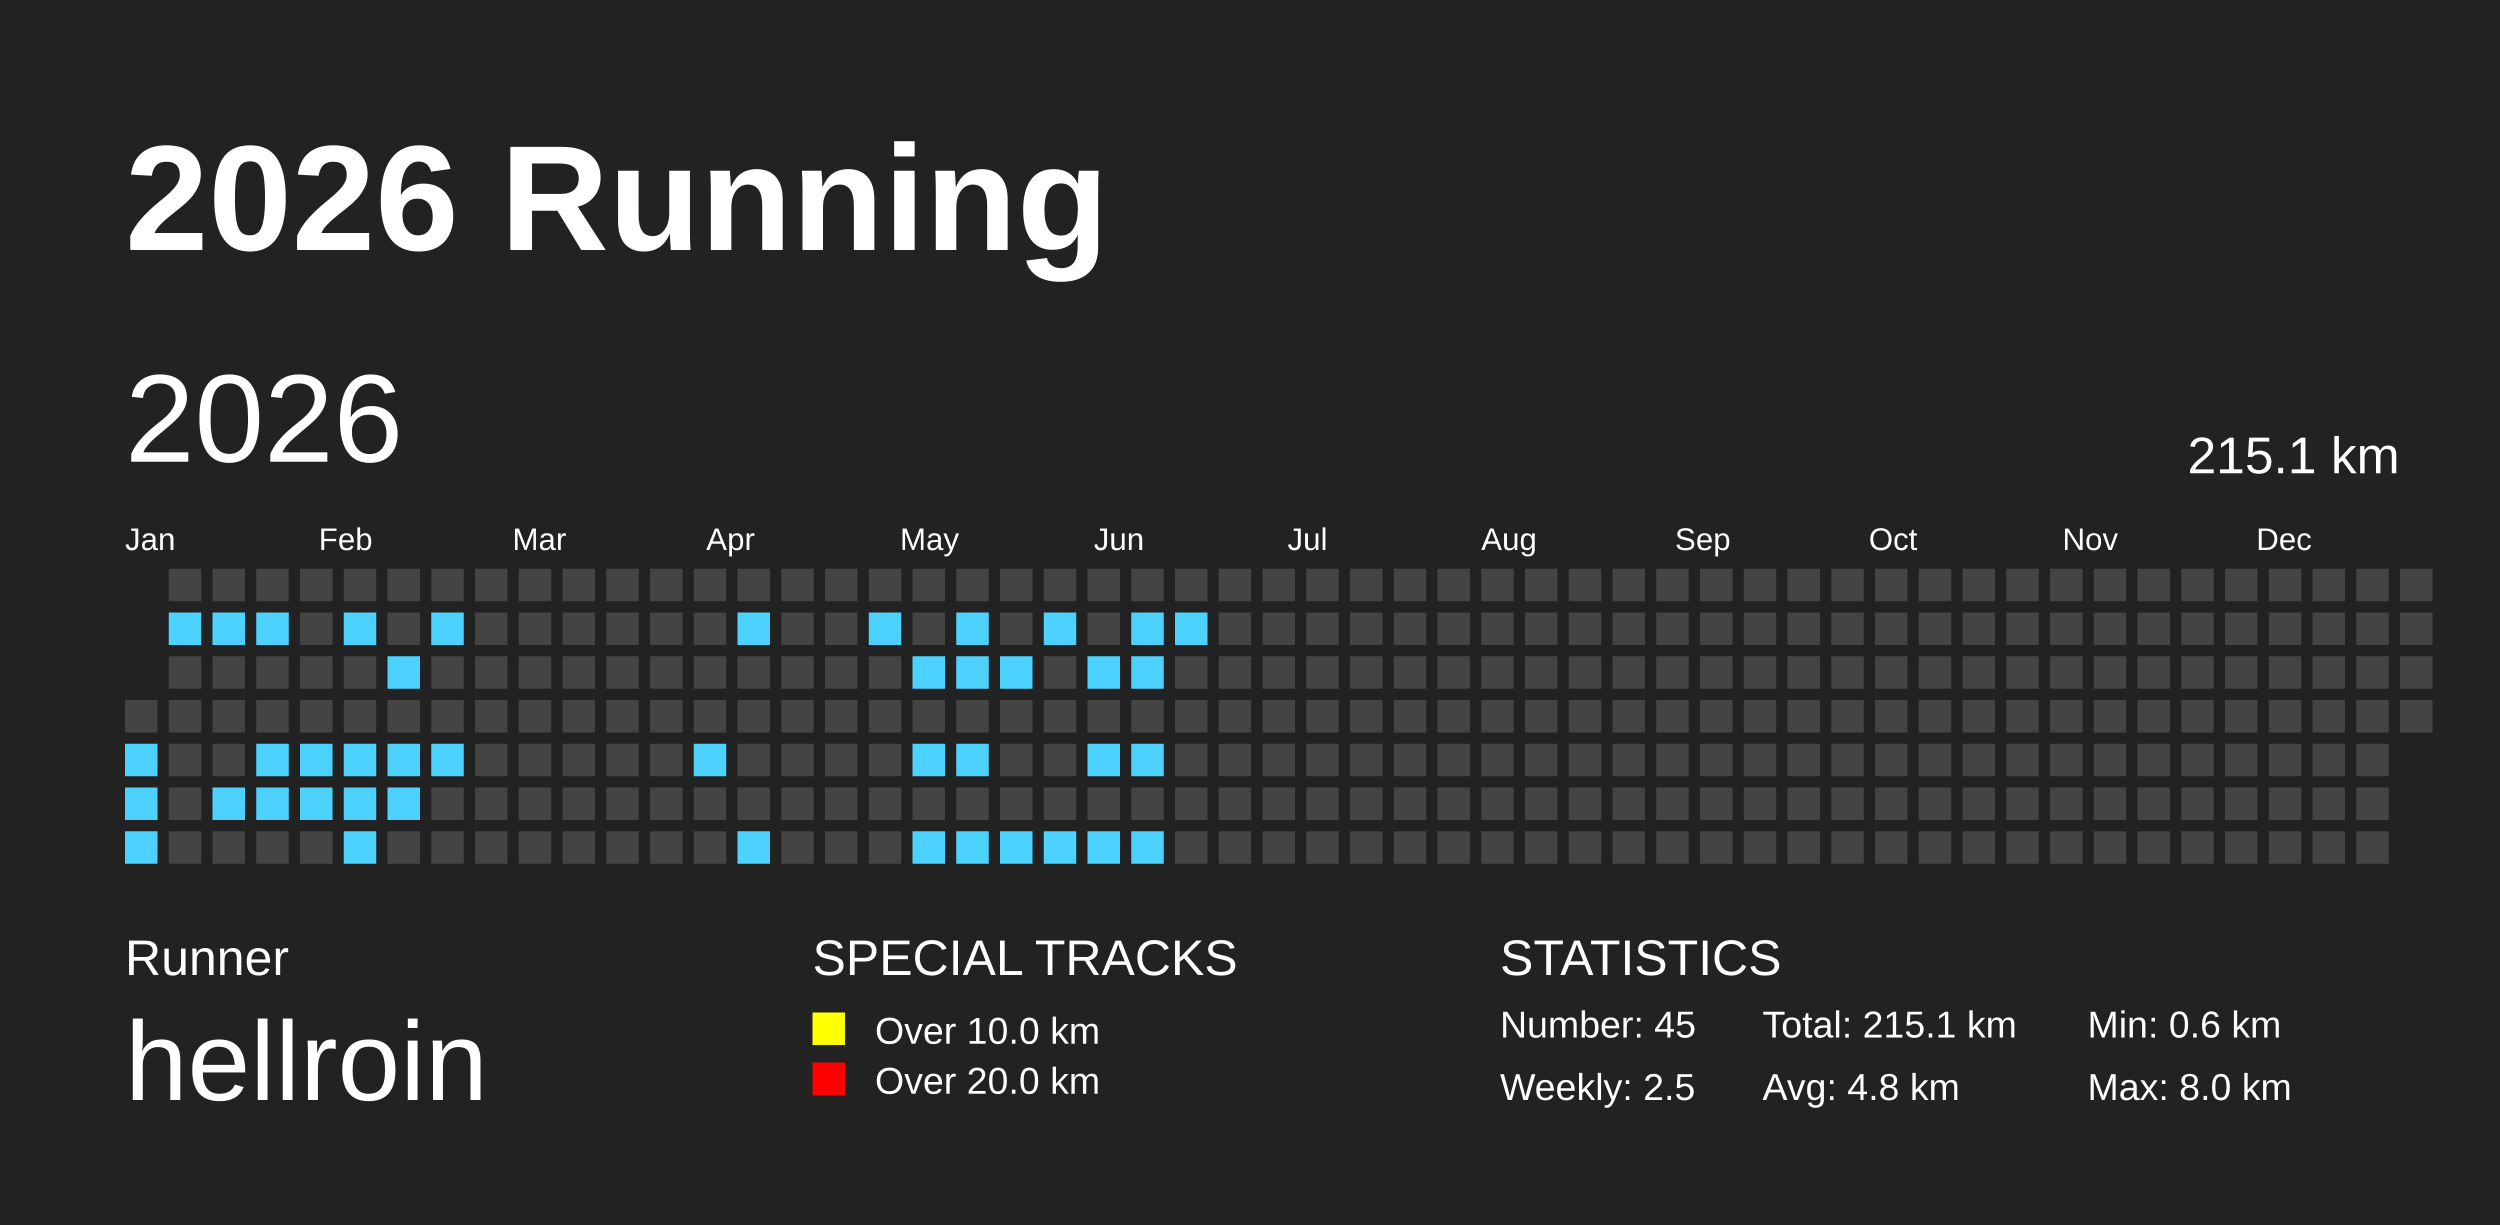
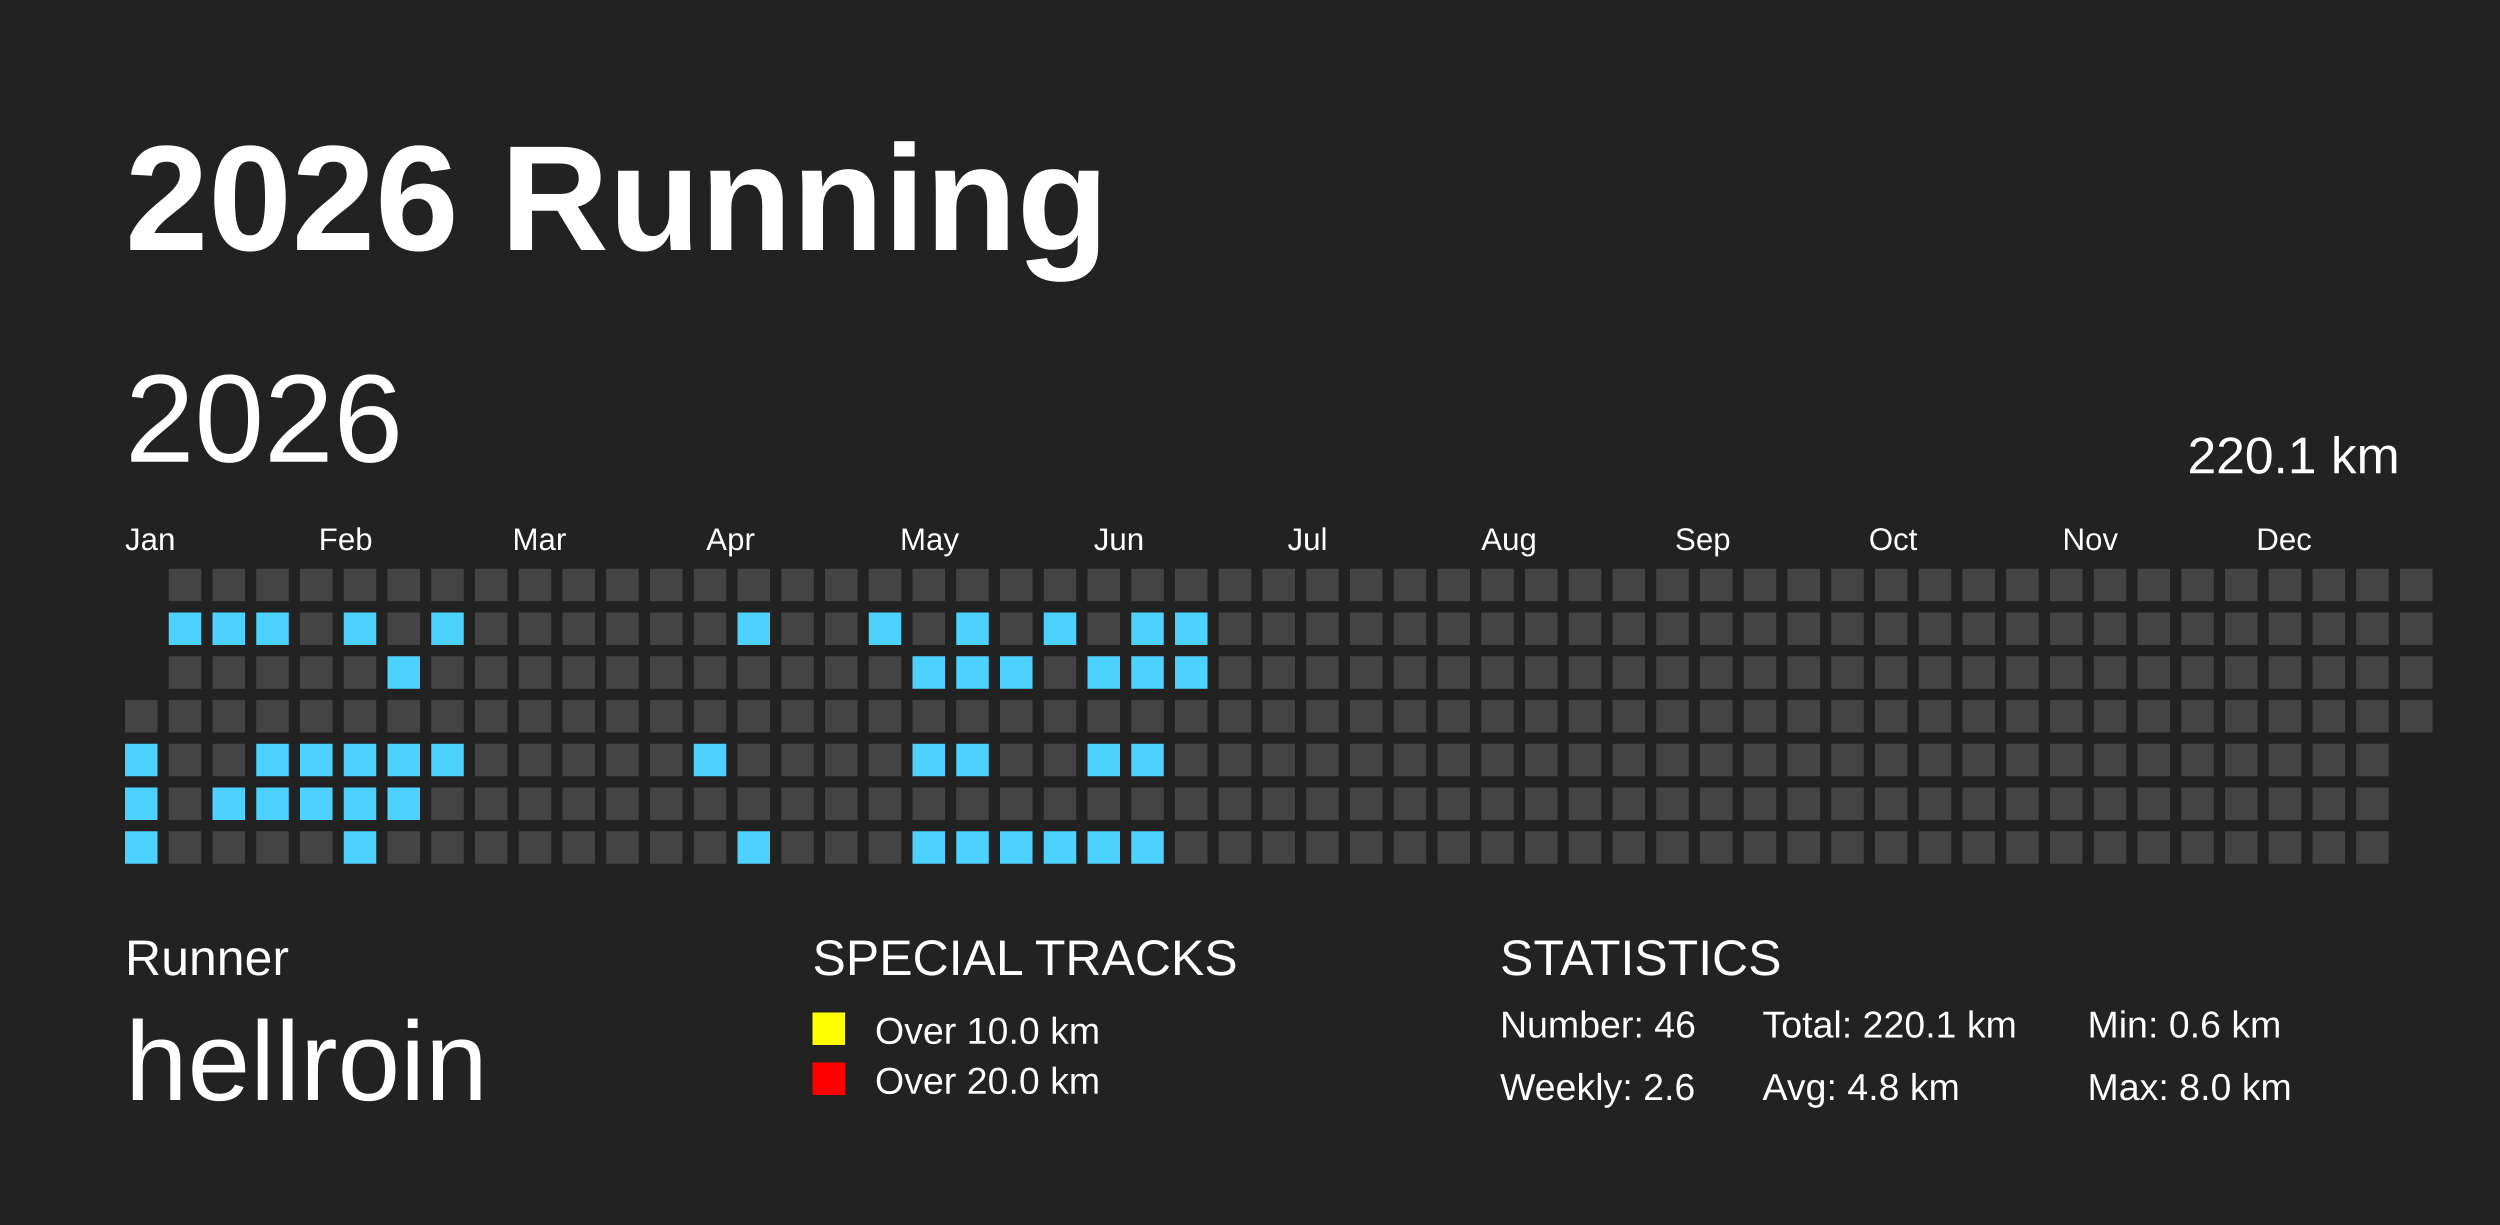
<svg xmlns="http://www.w3.org/2000/svg" baseProfile="full" height="98mm" version="1.1" viewBox="0,0,200,98" width="200mm">
  <defs />
  <rect fill="#222222" height="98" width="200" x="0" y="0" />
  <text fill="#FFFFFF" style="font-size:12px; font-family:Arial; font-weight:bold;" x="10" y="20">2026 Running</text>
  <text fill="#FFFFFF" style="font-size:4px; font-family:Arial" x="10" y="78">Runner</text>
  <text fill="#FFFFFF" style="font-size:9px; font-family:Arial" x="10" y="88">hellroin</text>
  <text fill="#FFFFFF" style="font-size:4px; font-family:Arial" x="65" y="78">SPECIAL TRACKS</text>
  <rect fill="yellow" height="2.6" width="2.6" x="65" y="81" />
  <text fill="#FFFFFF" style="font-size:3px; font-family:Arial" x="70" y="83.5">Over 10.0 km</text>
  <rect fill="red" height="2.6" width="2.6" x="65" y="85" />
  <text fill="#FFFFFF" style="font-size:3px; font-family:Arial" x="70" y="87.5">Over 20.0 km</text>
  <text fill="#FFFFFF" style="font-size:4px; font-family:Arial" x="120" y="78">STATISTICS</text>
-   <text fill="#FFFFFF" style="font-size:3px; font-family:Arial" x="120" y="83">Number: 45</text>
-   <text fill="#FFFFFF" style="font-size:3px; font-family:Arial" x="120" y="88">Weekly: 2.5</text>
-   <text fill="#FFFFFF" style="font-size:3px; font-family:Arial" x="141" y="83">Total: 215.1 km</text>
+   <text fill="#FFFFFF" style="font-size:3px; font-family:Arial" x="120" y="83">Number: 46</text>
+   <text fill="#FFFFFF" style="font-size:3px; font-family:Arial" x="120" y="88">Weekly: 2.6</text>
+   <text fill="#FFFFFF" style="font-size:3px; font-family:Arial" x="141" y="83">Total: 220.1 km</text>
  <text fill="#FFFFFF" style="font-size:3px; font-family:Arial" x="141" y="88">Avg: 4.8 km</text>
  <text fill="#FFFFFF" style="font-size:3px; font-family:Arial" x="167" y="83">Min: 0.6 km</text>
  <text fill="#FFFFFF" style="font-size:3px; font-family:Arial" x="167" y="88">Max: 8.0 km</text>
  <text dominant-baseline="hanging" fill="#FFFFFF" style="font-size:10.0px; font-family:Arial;" x="10" y="30">2026</text>
-   <text dominant-baseline="hanging" fill="#FFFFFF" style="font-size:4.125px; font-family:Arial;" x="175" y="35">215.1 km</text>
+   <text dominant-baseline="hanging" fill="#FFFFFF" style="font-size:4.125px; font-family:Arial;" x="175" y="35">220.1 km</text>
  <text fill="#FFFFFF" style="font-size:2.5px; font-family:Arial" x="10.0" y="44">Jan</text>
  <text fill="#FFFFFF" style="font-size:2.5px; font-family:Arial" x="25.5" y="44">Feb</text>
  <text fill="#FFFFFF" style="font-size:2.5px; font-family:Arial" x="41.0" y="44">Mar</text>
  <text fill="#FFFFFF" style="font-size:2.5px; font-family:Arial" x="56.5" y="44">Apr</text>
  <text fill="#FFFFFF" style="font-size:2.5px; font-family:Arial" x="72.0" y="44">May</text>
  <text fill="#FFFFFF" style="font-size:2.5px; font-family:Arial" x="87.5" y="44">Jun</text>
  <text fill="#FFFFFF" style="font-size:2.5px; font-family:Arial" x="103.0" y="44">Jul</text>
  <text fill="#FFFFFF" style="font-size:2.5px; font-family:Arial" x="118.5" y="44">Aug</text>
  <text fill="#FFFFFF" style="font-size:2.5px; font-family:Arial" x="134.0" y="44">Sep</text>
  <text fill="#FFFFFF" style="font-size:2.5px; font-family:Arial" x="149.5" y="44">Oct</text>
  <text fill="#FFFFFF" style="font-size:2.5px; font-family:Arial" x="165.0" y="44">Nov</text>
  <text fill="#FFFFFF" style="font-size:2.5px; font-family:Arial" x="180.5" y="44">Dec</text>
  <rect fill="#444444" height="2.6" width="2.6" x="10.0" y="56.0" />
  <rect fill="#4DD2FF" height="2.6" width="2.6" x="10.0" y="59.5" />
  <rect fill="#4DD2FF" height="2.6" width="2.6" x="10.0" y="63.0" />
  <rect fill="#4DD2FF" height="2.6" width="2.6" x="10.0" y="66.5" />
  <rect fill="#444444" height="2.6" width="2.6" x="13.5" y="45.5" />
  <rect fill="#4DD2FF" height="2.6" width="2.6" x="13.5" y="49.0" />
  <rect fill="#444444" height="2.6" width="2.6" x="13.5" y="52.5" />
  <rect fill="#444444" height="2.6" width="2.6" x="13.5" y="56.0" />
  <rect fill="#444444" height="2.6" width="2.6" x="13.5" y="59.5" />
  <rect fill="#444444" height="2.6" width="2.6" x="13.5" y="63.0" />
  <rect fill="#444444" height="2.6" width="2.6" x="13.5" y="66.5" />
  <rect fill="#444444" height="2.6" width="2.6" x="17.0" y="45.5" />
  <rect fill="#4DD2FF" height="2.6" width="2.6" x="17.0" y="49.0" />
  <rect fill="#444444" height="2.6" width="2.6" x="17.0" y="52.5" />
  <rect fill="#444444" height="2.6" width="2.6" x="17.0" y="56.0" />
  <rect fill="#444444" height="2.6" width="2.6" x="17.0" y="59.5" />
  <rect fill="#4DD2FF" height="2.6" width="2.6" x="17.0" y="63.0" />
  <rect fill="#444444" height="2.6" width="2.6" x="17.0" y="66.5" />
  <rect fill="#444444" height="2.6" width="2.6" x="20.5" y="45.5" />
  <rect fill="#4DD2FF" height="2.6" width="2.6" x="20.5" y="49.0" />
  <rect fill="#444444" height="2.6" width="2.6" x="20.5" y="52.5" />
  <rect fill="#444444" height="2.6" width="2.6" x="20.5" y="56.0" />
  <rect fill="#4DD2FF" height="2.6" width="2.6" x="20.5" y="59.5" />
  <rect fill="#4DD2FF" height="2.6" width="2.6" x="20.5" y="63.0" />
  <rect fill="#444444" height="2.6" width="2.6" x="20.5" y="66.5" />
  <rect fill="#444444" height="2.6" width="2.6" x="24.0" y="45.5" />
  <rect fill="#444444" height="2.6" width="2.6" x="24.0" y="49.0" />
  <rect fill="#444444" height="2.6" width="2.6" x="24.0" y="52.5" />
  <rect fill="#444444" height="2.6" width="2.6" x="24.0" y="56.0" />
  <rect fill="#4DD2FF" height="2.6" width="2.6" x="24.0" y="59.5" />
  <rect fill="#4DD2FF" height="2.6" width="2.6" x="24.0" y="63.0" />
  <rect fill="#444444" height="2.6" width="2.6" x="24.0" y="66.5" />
  <rect fill="#444444" height="2.6" width="2.6" x="27.5" y="45.5" />
  <rect fill="#4DD2FF" height="2.6" width="2.6" x="27.5" y="49.0" />
  <rect fill="#444444" height="2.6" width="2.6" x="27.5" y="52.5" />
  <rect fill="#444444" height="2.6" width="2.6" x="27.5" y="56.0" />
  <rect fill="#4DD2FF" height="2.6" width="2.6" x="27.5" y="59.5" />
  <rect fill="#4DD2FF" height="2.6" width="2.6" x="27.5" y="63.0" />
  <rect fill="#4DD2FF" height="2.6" width="2.6" x="27.5" y="66.5" />
  <rect fill="#444444" height="2.6" width="2.6" x="31.0" y="45.5" />
  <rect fill="#444444" height="2.6" width="2.6" x="31.0" y="49.0" />
  <rect fill="#4DD2FF" height="2.6" width="2.6" x="31.0" y="52.5" />
  <rect fill="#444444" height="2.6" width="2.6" x="31.0" y="56.0" />
  <rect fill="#4DD2FF" height="2.6" width="2.6" x="31.0" y="59.5" />
  <rect fill="#4DD2FF" height="2.6" width="2.6" x="31.0" y="63.0" />
  <rect fill="#444444" height="2.6" width="2.6" x="31.0" y="66.5" />
  <rect fill="#444444" height="2.6" width="2.6" x="34.5" y="45.5" />
  <rect fill="#4DD2FF" height="2.6" width="2.6" x="34.5" y="49.0" />
  <rect fill="#444444" height="2.6" width="2.6" x="34.5" y="52.5" />
  <rect fill="#444444" height="2.6" width="2.6" x="34.5" y="56.0" />
  <rect fill="#4DD2FF" height="2.6" width="2.6" x="34.5" y="59.5" />
  <rect fill="#444444" height="2.6" width="2.6" x="34.5" y="63.0" />
  <rect fill="#444444" height="2.6" width="2.6" x="34.5" y="66.5" />
  <rect fill="#444444" height="2.6" width="2.6" x="38.0" y="45.5" />
  <rect fill="#444444" height="2.6" width="2.6" x="38.0" y="49.0" />
  <rect fill="#444444" height="2.6" width="2.6" x="38.0" y="52.5" />
  <rect fill="#444444" height="2.6" width="2.6" x="38.0" y="56.0" />
  <rect fill="#444444" height="2.6" width="2.6" x="38.0" y="59.5" />
  <rect fill="#444444" height="2.6" width="2.6" x="38.0" y="63.0" />
  <rect fill="#444444" height="2.6" width="2.6" x="38.0" y="66.5" />
  <rect fill="#444444" height="2.6" width="2.6" x="41.5" y="45.5" />
  <rect fill="#444444" height="2.6" width="2.6" x="41.5" y="49.0" />
  <rect fill="#444444" height="2.6" width="2.6" x="41.5" y="52.5" />
  <rect fill="#444444" height="2.6" width="2.6" x="41.5" y="56.0" />
  <rect fill="#444444" height="2.6" width="2.6" x="41.5" y="59.5" />
  <rect fill="#444444" height="2.6" width="2.6" x="41.5" y="63.0" />
  <rect fill="#444444" height="2.6" width="2.6" x="41.5" y="66.5" />
  <rect fill="#444444" height="2.6" width="2.6" x="45.0" y="45.5" />
  <rect fill="#444444" height="2.6" width="2.6" x="45.0" y="49.0" />
  <rect fill="#444444" height="2.6" width="2.6" x="45.0" y="52.5" />
  <rect fill="#444444" height="2.6" width="2.6" x="45.0" y="56.0" />
  <rect fill="#444444" height="2.6" width="2.6" x="45.0" y="59.5" />
  <rect fill="#444444" height="2.6" width="2.6" x="45.0" y="63.0" />
  <rect fill="#444444" height="2.6" width="2.6" x="45.0" y="66.5" />
  <rect fill="#444444" height="2.6" width="2.6" x="48.5" y="45.5" />
  <rect fill="#444444" height="2.6" width="2.6" x="48.5" y="49.0" />
  <rect fill="#444444" height="2.6" width="2.6" x="48.5" y="52.5" />
  <rect fill="#444444" height="2.6" width="2.6" x="48.5" y="56.0" />
  <rect fill="#444444" height="2.6" width="2.6" x="48.5" y="59.5" />
  <rect fill="#444444" height="2.6" width="2.6" x="48.5" y="63.0" />
  <rect fill="#444444" height="2.6" width="2.6" x="48.5" y="66.5" />
  <rect fill="#444444" height="2.6" width="2.6" x="52.0" y="45.5" />
  <rect fill="#444444" height="2.6" width="2.6" x="52.0" y="49.0" />
  <rect fill="#444444" height="2.6" width="2.6" x="52.0" y="52.5" />
  <rect fill="#444444" height="2.6" width="2.6" x="52.0" y="56.0" />
  <rect fill="#444444" height="2.6" width="2.6" x="52.0" y="59.5" />
  <rect fill="#444444" height="2.6" width="2.6" x="52.0" y="63.0" />
  <rect fill="#444444" height="2.6" width="2.6" x="52.0" y="66.5" />
  <rect fill="#444444" height="2.6" width="2.6" x="55.5" y="45.5" />
  <rect fill="#444444" height="2.6" width="2.6" x="55.5" y="49.0" />
  <rect fill="#444444" height="2.6" width="2.6" x="55.5" y="52.5" />
  <rect fill="#444444" height="2.6" width="2.6" x="55.5" y="56.0" />
  <rect fill="#4DD2FF" height="2.6" width="2.6" x="55.5" y="59.5" />
  <rect fill="#444444" height="2.6" width="2.6" x="55.5" y="63.0" />
  <rect fill="#444444" height="2.6" width="2.6" x="55.5" y="66.5" />
  <rect fill="#444444" height="2.6" width="2.6" x="59.0" y="45.5" />
  <rect fill="#4DD2FF" height="2.6" width="2.6" x="59.0" y="49.0" />
  <rect fill="#444444" height="2.6" width="2.6" x="59.0" y="52.5" />
  <rect fill="#444444" height="2.6" width="2.6" x="59.0" y="56.0" />
  <rect fill="#444444" height="2.6" width="2.6" x="59.0" y="59.5" />
  <rect fill="#444444" height="2.6" width="2.6" x="59.0" y="63.0" />
  <rect fill="#4DD2FF" height="2.6" width="2.6" x="59.0" y="66.5" />
  <rect fill="#444444" height="2.6" width="2.6" x="62.5" y="45.5" />
  <rect fill="#444444" height="2.6" width="2.6" x="62.5" y="49.0" />
  <rect fill="#444444" height="2.6" width="2.6" x="62.5" y="52.5" />
  <rect fill="#444444" height="2.6" width="2.6" x="62.5" y="56.0" />
  <rect fill="#444444" height="2.6" width="2.6" x="62.5" y="59.5" />
  <rect fill="#444444" height="2.6" width="2.6" x="62.5" y="63.0" />
  <rect fill="#444444" height="2.6" width="2.6" x="62.5" y="66.5" />
  <rect fill="#444444" height="2.6" width="2.6" x="66.0" y="45.5" />
  <rect fill="#444444" height="2.6" width="2.6" x="66.0" y="49.0" />
  <rect fill="#444444" height="2.6" width="2.6" x="66.0" y="52.5" />
  <rect fill="#444444" height="2.6" width="2.6" x="66.0" y="56.0" />
  <rect fill="#444444" height="2.6" width="2.6" x="66.0" y="59.5" />
  <rect fill="#444444" height="2.6" width="2.6" x="66.0" y="63.0" />
  <rect fill="#444444" height="2.6" width="2.6" x="66.0" y="66.5" />
  <rect fill="#444444" height="2.6" width="2.6" x="69.5" y="45.5" />
  <rect fill="#4DD2FF" height="2.6" width="2.6" x="69.5" y="49.0" />
  <rect fill="#444444" height="2.6" width="2.6" x="69.5" y="52.5" />
  <rect fill="#444444" height="2.6" width="2.6" x="69.5" y="56.0" />
  <rect fill="#444444" height="2.6" width="2.6" x="69.5" y="59.5" />
  <rect fill="#444444" height="2.6" width="2.6" x="69.5" y="63.0" />
  <rect fill="#444444" height="2.6" width="2.6" x="69.5" y="66.5" />
  <rect fill="#444444" height="2.6" width="2.6" x="73.0" y="45.5" />
  <rect fill="#444444" height="2.6" width="2.6" x="73.0" y="49.0" />
  <rect fill="#4DD2FF" height="2.6" width="2.6" x="73.0" y="52.5" />
  <rect fill="#444444" height="2.6" width="2.6" x="73.0" y="56.0" />
  <rect fill="#4DD2FF" height="2.6" width="2.6" x="73.0" y="59.5" />
  <rect fill="#444444" height="2.6" width="2.6" x="73.0" y="63.0" />
  <rect fill="#4DD2FF" height="2.6" width="2.6" x="73.0" y="66.5" />
  <rect fill="#444444" height="2.6" width="2.6" x="76.5" y="45.5" />
  <rect fill="#4DD2FF" height="2.6" width="2.6" x="76.5" y="49.0" />
  <rect fill="#4DD2FF" height="2.6" width="2.6" x="76.5" y="52.5" />
  <rect fill="#444444" height="2.6" width="2.6" x="76.5" y="56.0" />
  <rect fill="#4DD2FF" height="2.6" width="2.6" x="76.5" y="59.5" />
  <rect fill="#444444" height="2.6" width="2.6" x="76.5" y="63.0" />
  <rect fill="#4DD2FF" height="2.6" width="2.6" x="76.5" y="66.5" />
  <rect fill="#444444" height="2.6" width="2.6" x="80.0" y="45.5" />
  <rect fill="#444444" height="2.6" width="2.6" x="80.0" y="49.0" />
  <rect fill="#4DD2FF" height="2.6" width="2.6" x="80.0" y="52.5" />
  <rect fill="#444444" height="2.6" width="2.6" x="80.0" y="56.0" />
  <rect fill="#444444" height="2.6" width="2.6" x="80.0" y="59.5" />
  <rect fill="#444444" height="2.6" width="2.6" x="80.0" y="63.0" />
  <rect fill="#4DD2FF" height="2.6" width="2.6" x="80.0" y="66.5" />
  <rect fill="#444444" height="2.6" width="2.6" x="83.5" y="45.5" />
  <rect fill="#4DD2FF" height="2.6" width="2.6" x="83.5" y="49.0" />
  <rect fill="#444444" height="2.6" width="2.6" x="83.5" y="52.5" />
  <rect fill="#444444" height="2.6" width="2.6" x="83.5" y="56.0" />
  <rect fill="#444444" height="2.6" width="2.6" x="83.5" y="59.5" />
  <rect fill="#444444" height="2.6" width="2.6" x="83.5" y="63.0" />
  <rect fill="#4DD2FF" height="2.6" width="2.6" x="83.5" y="66.5" />
  <rect fill="#444444" height="2.6" width="2.6" x="87.0" y="45.5" />
  <rect fill="#444444" height="2.6" width="2.6" x="87.0" y="49.0" />
  <rect fill="#4DD2FF" height="2.6" width="2.6" x="87.0" y="52.5" />
  <rect fill="#444444" height="2.6" width="2.6" x="87.0" y="56.0" />
  <rect fill="#4DD2FF" height="2.6" width="2.6" x="87.0" y="59.5" />
  <rect fill="#444444" height="2.6" width="2.6" x="87.0" y="63.0" />
  <rect fill="#4DD2FF" height="2.6" width="2.6" x="87.0" y="66.5" />
  <rect fill="#444444" height="2.6" width="2.6" x="90.5" y="45.5" />
  <rect fill="#4DD2FF" height="2.6" width="2.6" x="90.5" y="49.0" />
  <rect fill="#4DD2FF" height="2.6" width="2.6" x="90.5" y="52.5" />
  <rect fill="#444444" height="2.6" width="2.6" x="90.5" y="56.0" />
  <rect fill="#4DD2FF" height="2.6" width="2.6" x="90.5" y="59.5" />
  <rect fill="#444444" height="2.6" width="2.6" x="90.5" y="63.0" />
  <rect fill="#4DD2FF" height="2.6" width="2.6" x="90.5" y="66.5" />
  <rect fill="#444444" height="2.6" width="2.6" x="94.0" y="45.5" />
  <rect fill="#4DD2FF" height="2.6" width="2.6" x="94.0" y="49.0" />
-   <rect fill="#444444" height="2.6" width="2.6" x="94.0" y="52.5" />
+   <rect fill="#4DD2FF" height="2.6" width="2.6" x="94.0" y="52.5" />
  <rect fill="#444444" height="2.6" width="2.6" x="94.0" y="56.0" />
  <rect fill="#444444" height="2.6" width="2.6" x="94.0" y="59.5" />
  <rect fill="#444444" height="2.6" width="2.6" x="94.0" y="63.0" />
  <rect fill="#444444" height="2.6" width="2.6" x="94.0" y="66.5" />
  <rect fill="#444444" height="2.6" width="2.6" x="97.5" y="45.5" />
  <rect fill="#444444" height="2.6" width="2.6" x="97.5" y="49.0" />
  <rect fill="#444444" height="2.6" width="2.6" x="97.5" y="52.5" />
  <rect fill="#444444" height="2.6" width="2.6" x="97.5" y="56.0" />
  <rect fill="#444444" height="2.6" width="2.6" x="97.5" y="59.5" />
  <rect fill="#444444" height="2.6" width="2.6" x="97.5" y="63.0" />
  <rect fill="#444444" height="2.6" width="2.6" x="97.5" y="66.5" />
  <rect fill="#444444" height="2.6" width="2.6" x="101.0" y="45.5" />
  <rect fill="#444444" height="2.6" width="2.6" x="101.0" y="49.0" />
  <rect fill="#444444" height="2.6" width="2.6" x="101.0" y="52.5" />
  <rect fill="#444444" height="2.6" width="2.6" x="101.0" y="56.0" />
  <rect fill="#444444" height="2.6" width="2.6" x="101.0" y="59.5" />
  <rect fill="#444444" height="2.6" width="2.6" x="101.0" y="63.0" />
  <rect fill="#444444" height="2.6" width="2.6" x="101.0" y="66.5" />
  <rect fill="#444444" height="2.6" width="2.6" x="104.5" y="45.5" />
  <rect fill="#444444" height="2.6" width="2.6" x="104.5" y="49.0" />
  <rect fill="#444444" height="2.6" width="2.6" x="104.5" y="52.5" />
  <rect fill="#444444" height="2.6" width="2.6" x="104.5" y="56.0" />
  <rect fill="#444444" height="2.6" width="2.6" x="104.5" y="59.5" />
  <rect fill="#444444" height="2.6" width="2.6" x="104.5" y="63.0" />
  <rect fill="#444444" height="2.6" width="2.6" x="104.5" y="66.5" />
  <rect fill="#444444" height="2.6" width="2.6" x="108.0" y="45.5" />
  <rect fill="#444444" height="2.6" width="2.6" x="108.0" y="49.0" />
  <rect fill="#444444" height="2.6" width="2.6" x="108.0" y="52.5" />
  <rect fill="#444444" height="2.6" width="2.6" x="108.0" y="56.0" />
  <rect fill="#444444" height="2.6" width="2.6" x="108.0" y="59.5" />
  <rect fill="#444444" height="2.6" width="2.6" x="108.0" y="63.0" />
  <rect fill="#444444" height="2.6" width="2.6" x="108.0" y="66.5" />
  <rect fill="#444444" height="2.6" width="2.6" x="111.5" y="45.5" />
  <rect fill="#444444" height="2.6" width="2.6" x="111.5" y="49.0" />
  <rect fill="#444444" height="2.6" width="2.6" x="111.5" y="52.5" />
  <rect fill="#444444" height="2.6" width="2.6" x="111.5" y="56.0" />
  <rect fill="#444444" height="2.6" width="2.6" x="111.5" y="59.5" />
  <rect fill="#444444" height="2.6" width="2.6" x="111.5" y="63.0" />
  <rect fill="#444444" height="2.6" width="2.6" x="111.5" y="66.5" />
  <rect fill="#444444" height="2.6" width="2.6" x="115.0" y="45.5" />
  <rect fill="#444444" height="2.6" width="2.6" x="115.0" y="49.0" />
  <rect fill="#444444" height="2.6" width="2.6" x="115.0" y="52.5" />
  <rect fill="#444444" height="2.6" width="2.6" x="115.0" y="56.0" />
  <rect fill="#444444" height="2.6" width="2.6" x="115.0" y="59.5" />
  <rect fill="#444444" height="2.6" width="2.6" x="115.0" y="63.0" />
  <rect fill="#444444" height="2.6" width="2.6" x="115.0" y="66.5" />
  <rect fill="#444444" height="2.6" width="2.6" x="118.5" y="45.5" />
  <rect fill="#444444" height="2.6" width="2.6" x="118.5" y="49.0" />
  <rect fill="#444444" height="2.6" width="2.6" x="118.5" y="52.5" />
  <rect fill="#444444" height="2.6" width="2.6" x="118.5" y="56.0" />
  <rect fill="#444444" height="2.6" width="2.6" x="118.5" y="59.5" />
  <rect fill="#444444" height="2.6" width="2.6" x="118.5" y="63.0" />
  <rect fill="#444444" height="2.6" width="2.6" x="118.5" y="66.5" />
  <rect fill="#444444" height="2.6" width="2.6" x="122.0" y="45.5" />
  <rect fill="#444444" height="2.6" width="2.6" x="122.0" y="49.0" />
  <rect fill="#444444" height="2.6" width="2.6" x="122.0" y="52.5" />
  <rect fill="#444444" height="2.6" width="2.6" x="122.0" y="56.0" />
  <rect fill="#444444" height="2.6" width="2.6" x="122.0" y="59.5" />
  <rect fill="#444444" height="2.6" width="2.6" x="122.0" y="63.0" />
  <rect fill="#444444" height="2.6" width="2.6" x="122.0" y="66.5" />
  <rect fill="#444444" height="2.6" width="2.6" x="125.5" y="45.5" />
  <rect fill="#444444" height="2.6" width="2.6" x="125.5" y="49.0" />
  <rect fill="#444444" height="2.6" width="2.6" x="125.5" y="52.5" />
  <rect fill="#444444" height="2.6" width="2.6" x="125.5" y="56.0" />
  <rect fill="#444444" height="2.6" width="2.6" x="125.5" y="59.5" />
  <rect fill="#444444" height="2.6" width="2.6" x="125.5" y="63.0" />
  <rect fill="#444444" height="2.6" width="2.6" x="125.5" y="66.5" />
  <rect fill="#444444" height="2.6" width="2.6" x="129.0" y="45.5" />
  <rect fill="#444444" height="2.6" width="2.6" x="129.0" y="49.0" />
  <rect fill="#444444" height="2.6" width="2.6" x="129.0" y="52.5" />
  <rect fill="#444444" height="2.6" width="2.6" x="129.0" y="56.0" />
  <rect fill="#444444" height="2.6" width="2.6" x="129.0" y="59.5" />
  <rect fill="#444444" height="2.6" width="2.6" x="129.0" y="63.0" />
  <rect fill="#444444" height="2.6" width="2.6" x="129.0" y="66.5" />
  <rect fill="#444444" height="2.6" width="2.6" x="132.5" y="45.5" />
  <rect fill="#444444" height="2.6" width="2.6" x="132.5" y="49.0" />
  <rect fill="#444444" height="2.6" width="2.6" x="132.5" y="52.5" />
  <rect fill="#444444" height="2.6" width="2.6" x="132.5" y="56.0" />
  <rect fill="#444444" height="2.6" width="2.6" x="132.5" y="59.5" />
  <rect fill="#444444" height="2.6" width="2.6" x="132.5" y="63.0" />
  <rect fill="#444444" height="2.6" width="2.6" x="132.5" y="66.5" />
  <rect fill="#444444" height="2.6" width="2.6" x="136.0" y="45.5" />
  <rect fill="#444444" height="2.6" width="2.6" x="136.0" y="49.0" />
  <rect fill="#444444" height="2.6" width="2.6" x="136.0" y="52.5" />
  <rect fill="#444444" height="2.6" width="2.6" x="136.0" y="56.0" />
  <rect fill="#444444" height="2.6" width="2.6" x="136.0" y="59.5" />
  <rect fill="#444444" height="2.6" width="2.6" x="136.0" y="63.0" />
  <rect fill="#444444" height="2.6" width="2.6" x="136.0" y="66.5" />
  <rect fill="#444444" height="2.6" width="2.6" x="139.5" y="45.5" />
  <rect fill="#444444" height="2.6" width="2.6" x="139.5" y="49.0" />
  <rect fill="#444444" height="2.6" width="2.6" x="139.5" y="52.5" />
  <rect fill="#444444" height="2.6" width="2.6" x="139.5" y="56.0" />
  <rect fill="#444444" height="2.6" width="2.6" x="139.5" y="59.5" />
  <rect fill="#444444" height="2.6" width="2.6" x="139.5" y="63.0" />
  <rect fill="#444444" height="2.6" width="2.6" x="139.5" y="66.5" />
  <rect fill="#444444" height="2.6" width="2.6" x="143.0" y="45.5" />
  <rect fill="#444444" height="2.6" width="2.6" x="143.0" y="49.0" />
  <rect fill="#444444" height="2.6" width="2.6" x="143.0" y="52.5" />
  <rect fill="#444444" height="2.6" width="2.6" x="143.0" y="56.0" />
  <rect fill="#444444" height="2.6" width="2.6" x="143.0" y="59.5" />
  <rect fill="#444444" height="2.6" width="2.6" x="143.0" y="63.0" />
  <rect fill="#444444" height="2.6" width="2.6" x="143.0" y="66.5" />
  <rect fill="#444444" height="2.6" width="2.6" x="146.5" y="45.5" />
  <rect fill="#444444" height="2.6" width="2.6" x="146.5" y="49.0" />
  <rect fill="#444444" height="2.6" width="2.6" x="146.5" y="52.5" />
  <rect fill="#444444" height="2.6" width="2.6" x="146.5" y="56.0" />
  <rect fill="#444444" height="2.6" width="2.6" x="146.5" y="59.5" />
  <rect fill="#444444" height="2.6" width="2.6" x="146.5" y="63.0" />
  <rect fill="#444444" height="2.6" width="2.6" x="146.5" y="66.5" />
  <rect fill="#444444" height="2.6" width="2.6" x="150.0" y="45.5" />
  <rect fill="#444444" height="2.6" width="2.6" x="150.0" y="49.0" />
  <rect fill="#444444" height="2.6" width="2.6" x="150.0" y="52.5" />
  <rect fill="#444444" height="2.6" width="2.6" x="150.0" y="56.0" />
  <rect fill="#444444" height="2.6" width="2.6" x="150.0" y="59.5" />
  <rect fill="#444444" height="2.6" width="2.6" x="150.0" y="63.0" />
  <rect fill="#444444" height="2.6" width="2.6" x="150.0" y="66.5" />
  <rect fill="#444444" height="2.6" width="2.6" x="153.5" y="45.5" />
  <rect fill="#444444" height="2.6" width="2.6" x="153.5" y="49.0" />
  <rect fill="#444444" height="2.6" width="2.6" x="153.5" y="52.5" />
  <rect fill="#444444" height="2.6" width="2.6" x="153.5" y="56.0" />
  <rect fill="#444444" height="2.6" width="2.6" x="153.5" y="59.5" />
  <rect fill="#444444" height="2.6" width="2.6" x="153.5" y="63.0" />
  <rect fill="#444444" height="2.6" width="2.6" x="153.5" y="66.5" />
  <rect fill="#444444" height="2.6" width="2.6" x="157.0" y="45.5" />
  <rect fill="#444444" height="2.6" width="2.6" x="157.0" y="49.0" />
  <rect fill="#444444" height="2.6" width="2.6" x="157.0" y="52.5" />
  <rect fill="#444444" height="2.6" width="2.6" x="157.0" y="56.0" />
  <rect fill="#444444" height="2.6" width="2.6" x="157.0" y="59.5" />
  <rect fill="#444444" height="2.6" width="2.6" x="157.0" y="63.0" />
  <rect fill="#444444" height="2.6" width="2.6" x="157.0" y="66.5" />
  <rect fill="#444444" height="2.6" width="2.6" x="160.5" y="45.5" />
  <rect fill="#444444" height="2.6" width="2.6" x="160.5" y="49.0" />
  <rect fill="#444444" height="2.6" width="2.6" x="160.5" y="52.5" />
  <rect fill="#444444" height="2.6" width="2.6" x="160.5" y="56.0" />
  <rect fill="#444444" height="2.6" width="2.6" x="160.5" y="59.5" />
  <rect fill="#444444" height="2.6" width="2.6" x="160.5" y="63.0" />
  <rect fill="#444444" height="2.6" width="2.6" x="160.5" y="66.5" />
  <rect fill="#444444" height="2.6" width="2.6" x="164.0" y="45.5" />
  <rect fill="#444444" height="2.6" width="2.6" x="164.0" y="49.0" />
  <rect fill="#444444" height="2.6" width="2.6" x="164.0" y="52.5" />
  <rect fill="#444444" height="2.6" width="2.6" x="164.0" y="56.0" />
  <rect fill="#444444" height="2.6" width="2.6" x="164.0" y="59.5" />
  <rect fill="#444444" height="2.6" width="2.6" x="164.0" y="63.0" />
  <rect fill="#444444" height="2.6" width="2.6" x="164.0" y="66.5" />
  <rect fill="#444444" height="2.6" width="2.6" x="167.5" y="45.5" />
  <rect fill="#444444" height="2.6" width="2.6" x="167.5" y="49.0" />
  <rect fill="#444444" height="2.6" width="2.6" x="167.5" y="52.5" />
  <rect fill="#444444" height="2.6" width="2.6" x="167.5" y="56.0" />
  <rect fill="#444444" height="2.6" width="2.6" x="167.5" y="59.5" />
  <rect fill="#444444" height="2.6" width="2.6" x="167.5" y="63.0" />
  <rect fill="#444444" height="2.6" width="2.6" x="167.5" y="66.5" />
  <rect fill="#444444" height="2.6" width="2.6" x="171.0" y="45.5" />
  <rect fill="#444444" height="2.6" width="2.6" x="171.0" y="49.0" />
  <rect fill="#444444" height="2.6" width="2.6" x="171.0" y="52.5" />
  <rect fill="#444444" height="2.6" width="2.6" x="171.0" y="56.0" />
  <rect fill="#444444" height="2.6" width="2.6" x="171.0" y="59.5" />
  <rect fill="#444444" height="2.6" width="2.6" x="171.0" y="63.0" />
  <rect fill="#444444" height="2.6" width="2.6" x="171.0" y="66.5" />
  <rect fill="#444444" height="2.6" width="2.6" x="174.5" y="45.5" />
  <rect fill="#444444" height="2.6" width="2.6" x="174.5" y="49.0" />
  <rect fill="#444444" height="2.6" width="2.6" x="174.5" y="52.5" />
  <rect fill="#444444" height="2.6" width="2.6" x="174.5" y="56.0" />
  <rect fill="#444444" height="2.6" width="2.6" x="174.5" y="59.5" />
  <rect fill="#444444" height="2.6" width="2.6" x="174.5" y="63.0" />
  <rect fill="#444444" height="2.6" width="2.6" x="174.5" y="66.5" />
  <rect fill="#444444" height="2.6" width="2.6" x="178.0" y="45.5" />
  <rect fill="#444444" height="2.6" width="2.6" x="178.0" y="49.0" />
  <rect fill="#444444" height="2.6" width="2.6" x="178.0" y="52.5" />
  <rect fill="#444444" height="2.6" width="2.6" x="178.0" y="56.0" />
  <rect fill="#444444" height="2.6" width="2.6" x="178.0" y="59.5" />
  <rect fill="#444444" height="2.6" width="2.6" x="178.0" y="63.0" />
  <rect fill="#444444" height="2.6" width="2.6" x="178.0" y="66.5" />
  <rect fill="#444444" height="2.6" width="2.6" x="181.5" y="45.5" />
  <rect fill="#444444" height="2.6" width="2.6" x="181.5" y="49.0" />
  <rect fill="#444444" height="2.6" width="2.6" x="181.5" y="52.5" />
  <rect fill="#444444" height="2.6" width="2.6" x="181.5" y="56.0" />
  <rect fill="#444444" height="2.6" width="2.6" x="181.5" y="59.5" />
  <rect fill="#444444" height="2.6" width="2.6" x="181.5" y="63.0" />
  <rect fill="#444444" height="2.6" width="2.6" x="181.5" y="66.5" />
  <rect fill="#444444" height="2.6" width="2.6" x="185.0" y="45.5" />
  <rect fill="#444444" height="2.6" width="2.6" x="185.0" y="49.0" />
  <rect fill="#444444" height="2.6" width="2.6" x="185.0" y="52.5" />
  <rect fill="#444444" height="2.6" width="2.6" x="185.0" y="56.0" />
  <rect fill="#444444" height="2.6" width="2.6" x="185.0" y="59.5" />
  <rect fill="#444444" height="2.6" width="2.6" x="185.0" y="63.0" />
  <rect fill="#444444" height="2.6" width="2.6" x="185.0" y="66.5" />
  <rect fill="#444444" height="2.6" width="2.6" x="188.5" y="45.5" />
  <rect fill="#444444" height="2.6" width="2.6" x="188.5" y="49.0" />
  <rect fill="#444444" height="2.6" width="2.6" x="188.5" y="52.5" />
  <rect fill="#444444" height="2.6" width="2.6" x="188.5" y="56.0" />
  <rect fill="#444444" height="2.6" width="2.6" x="188.5" y="59.5" />
  <rect fill="#444444" height="2.6" width="2.6" x="188.5" y="63.0" />
  <rect fill="#444444" height="2.6" width="2.6" x="188.5" y="66.5" />
  <rect fill="#444444" height="2.6" width="2.6" x="192.0" y="45.5" />
  <rect fill="#444444" height="2.6" width="2.6" x="192.0" y="49.0" />
  <rect fill="#444444" height="2.6" width="2.6" x="192.0" y="52.5" />
  <rect fill="#444444" height="2.6" width="2.6" x="192.0" y="56.0" />
</svg>
